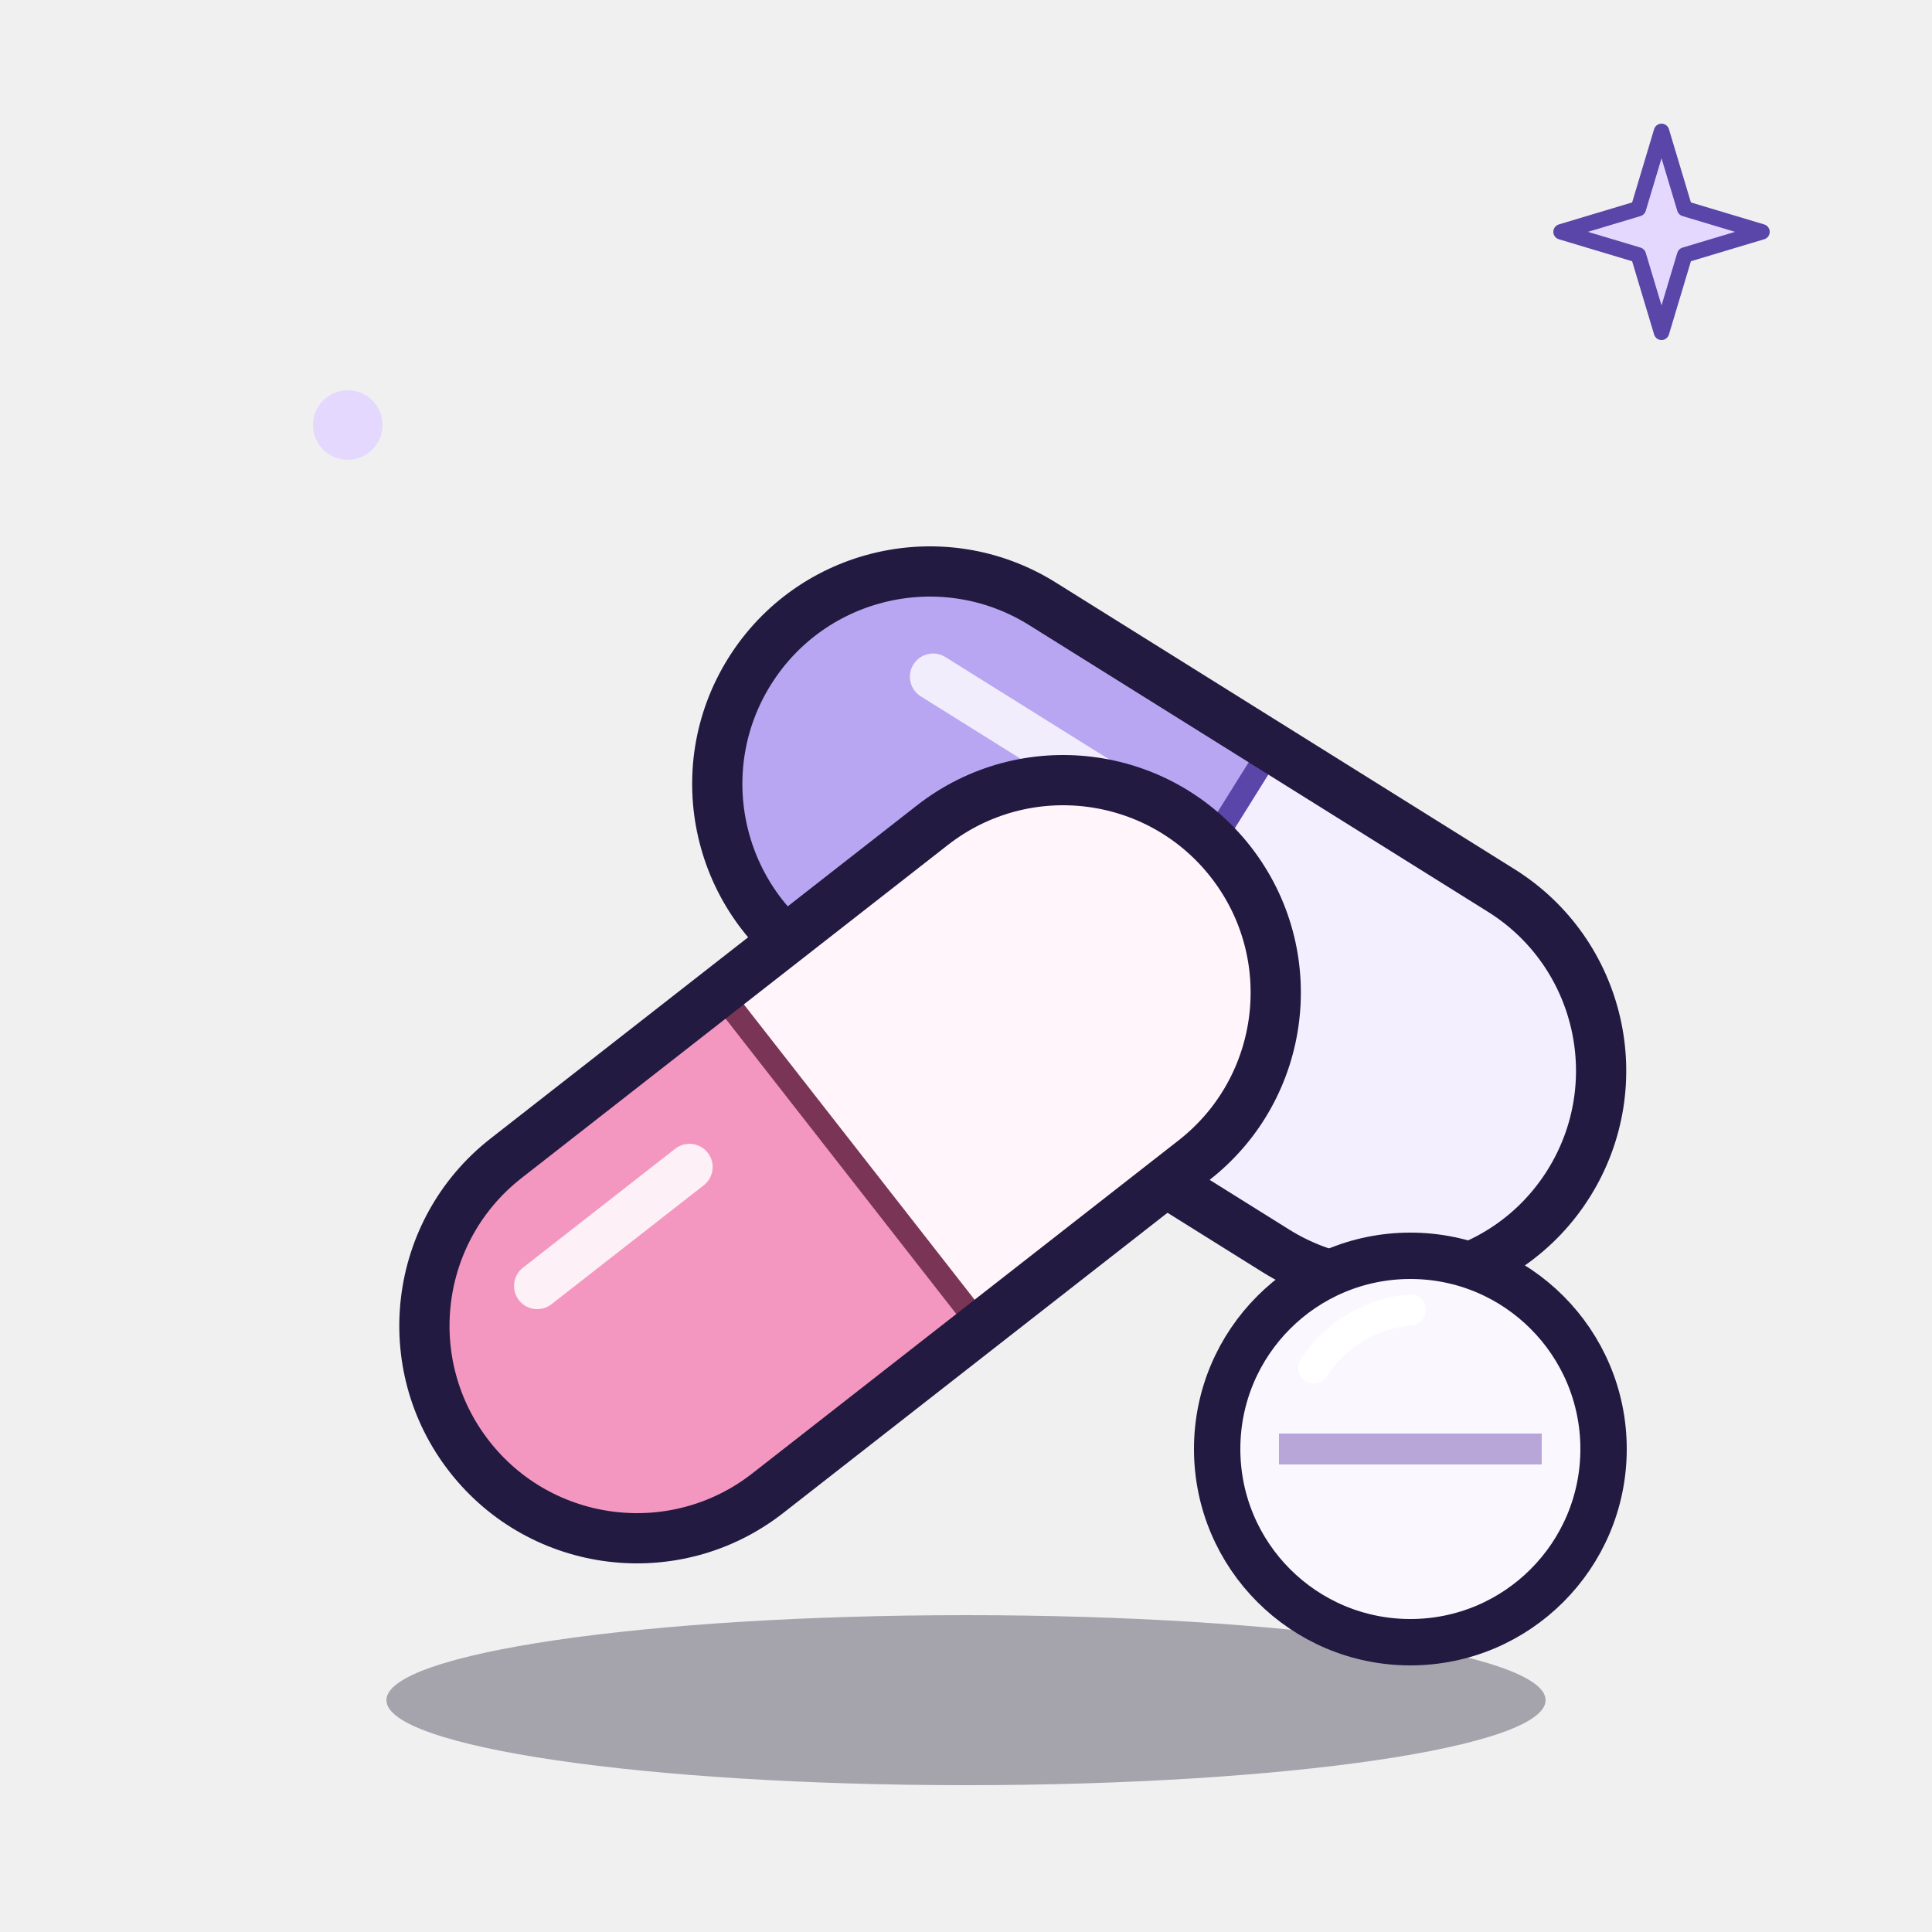
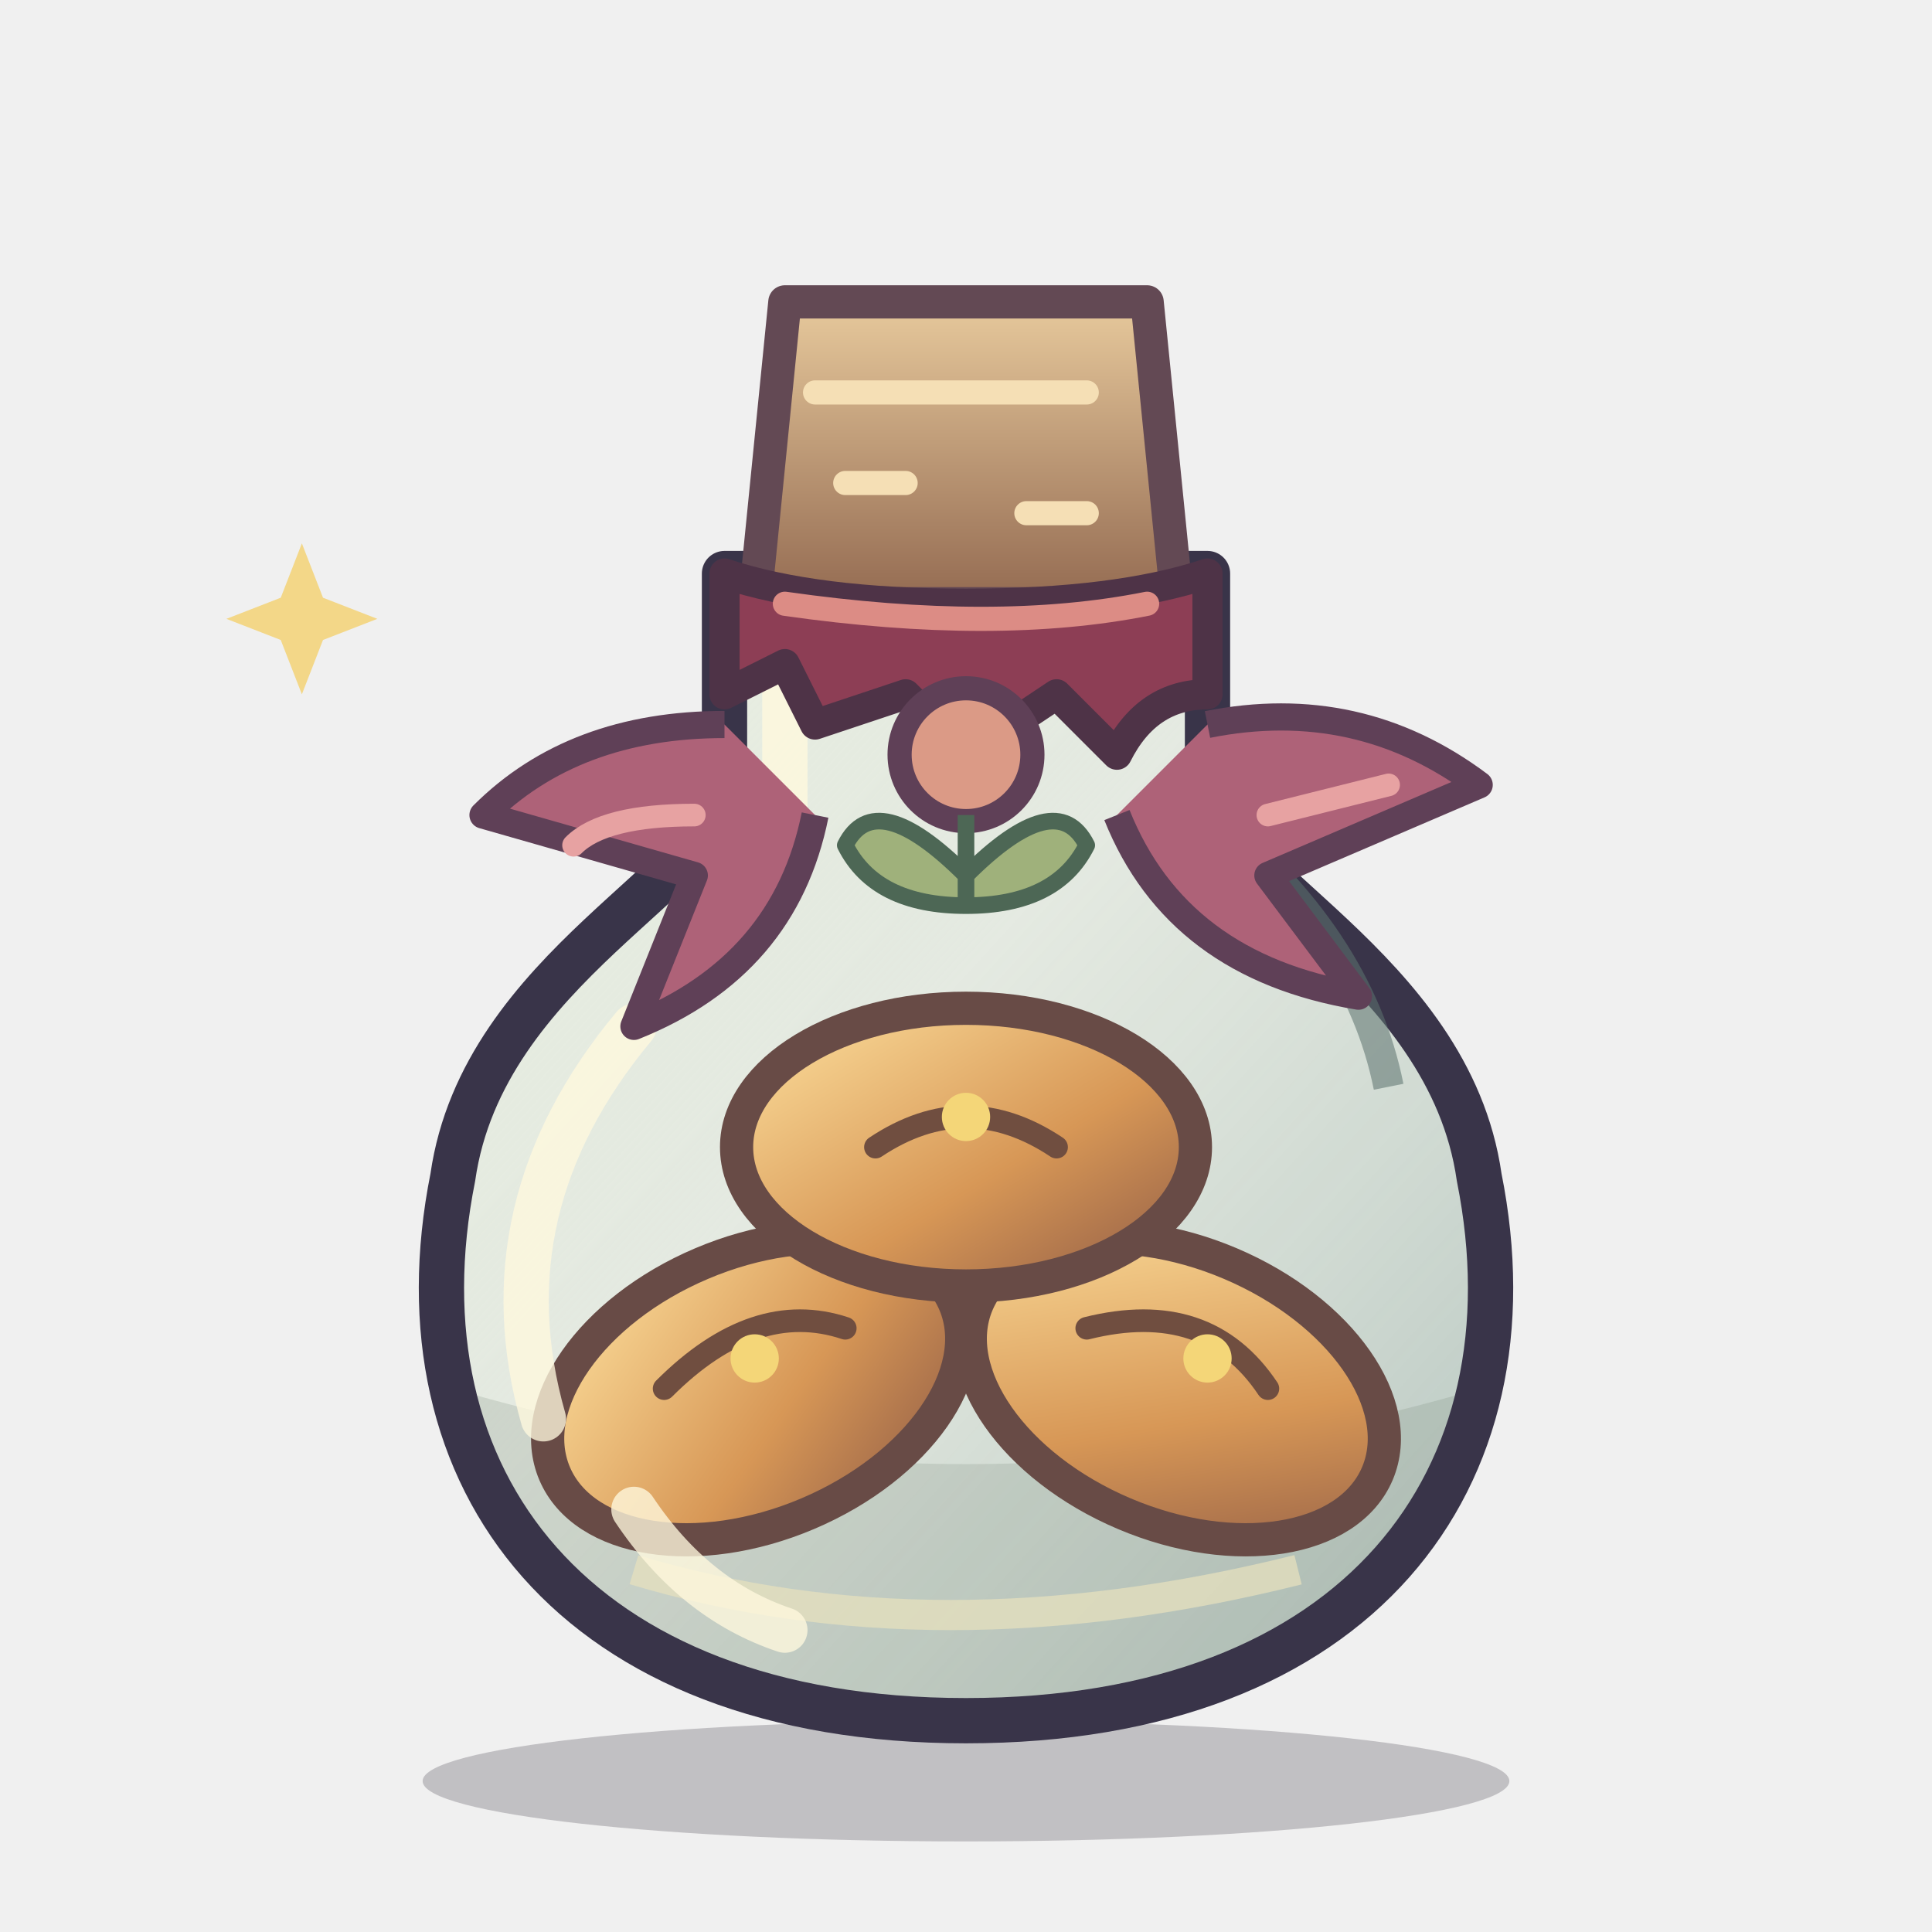
- <svg xmlns="http://www.w3.org/2000/svg" width="50" height="50" viewBox="0 0 50 50">
-   <ellipse cx="25" cy="44" rx="15" ry="2.2" fill="#1a1430" fill-opacity=".35" />
-   <g transform="rotate(32 30 24)">
-     <path d="M30 18.5H23A5.5 5.5 0 0 0 23 29.5H30Z" fill="#b9a6f2" />
-     <path d="M30 18.5H37A5.5 5.5 0 0 1 37 29.5H30Z" fill="#f4efff" />
-     <path d="M30 18.5v11" stroke="#5a45a8" stroke-width=".6" />
-     <rect x="17.5" y="18.5" width="25" height="11" rx="5.5" fill="none" stroke="#221a40" stroke-width="1.3" />
-     <path d="M21.6 21.6h6" stroke="#fff" stroke-opacity=".8" stroke-width="1.2" stroke-linecap="round" />
+ <svg xmlns="http://www.w3.org/2000/svg" width="100" height="100" viewBox="0 0 64 64">
+   <defs>
+     <linearGradient id="glass" x1="0" y1="0" x2="1" y2="1">
+       <stop stop-color="#eff5e3" stop-opacity=".8" />
+       <stop offset=".42" stop-color="#d1dfc9" stop-opacity=".38" />
+       <stop offset="1" stop-color="#91aaa2" stop-opacity=".64" />
+     </linearGradient>
+     <linearGradient id="cork" x1="0" y1="0" x2="0" y2="1">
+       <stop stop-color="#e7c99c" />
+       <stop offset="1" stop-color="#936a51" />
+     </linearGradient>
+     <linearGradient id="lozenge" x1="0" y1="0" x2="1" y2="1">
+       <stop stop-color="#ffe3a0" />
+       <stop offset=".58" stop-color="#d79756" />
+       <stop offset="1" stop-color="#8d5945" />
+     </linearGradient>
+     <clipPath id="jar">
+       <path d="M24 19h16v7c0 3 8 6 9 13 2 10-4 18-17 18S13 49 15 39c1-7 9-10 9-13z" />
+     </clipPath>
+   </defs>
+   <ellipse cx="32" cy="59" rx="18" ry="2" fill="#241d2b" opacity=".23" />
+   <path d="M24 19h16v7c0 3 8 6 9 13 2 10-4 18-17 18S13 49 15 39c1-7 9-10 9-13z" fill="url(#glass)" />
+   <g clip-path="url(#jar)">
+     <path d="M15 46q17 5 34 0v13H15z" fill="#697c68" opacity=".19" />
+     <g fill="url(#lozenge)" stroke="#684b46" stroke-width="1.1">
+       <path d="M32.2 46a7.2 4.5 0 1 1-14.4 0a7.2 4.5 0 1 1 14.4 0" transform="rotate(-23 25 46)" />
+       <path d="M46.2 46a7.2 4.5 0 1 1-14.4 0a7.2 4.5 0 1 1 14.4 0" transform="rotate(23 39 46)" />
+       <ellipse cx="32" cy="38" rx="7.6" ry="4.6" />
+     </g>
+     <g fill="none" stroke="#704e40" stroke-width=".75" stroke-linecap="round">
+       <path d="M22 46q3-3 6-2m8 0q4-1 6 2m-13-8q3-2 6 0" />
+     </g>
+     <g fill="#f4d678">
+       <circle cx="25" cy="45" r=".8" />
+       <circle cx="40" cy="45" r=".8" />
+       <circle cx="32" cy="37" r=".8" />
+     </g>
+     <path d="M21 52q10 3 22 0" fill="none" stroke="#e5e0bd" stroke-width="1" opacity=".75" />
  </g>
-   <g transform="rotate(-38 22 30)">
-     <path d="M22 24.5H15A5.5 5.5 0 0 0 15 35.5H22Z" fill="#f497c0" />
-     <path d="M22 24.5H29A5.5 5.5 0 0 1 29 35.5H22Z" fill="#fff5fa" />
-     <path d="M22 24.5v11" stroke="#7a3456" stroke-width=".6" />
-     <rect x="9.5" y="24.5" width="25" height="11" rx="5.5" fill="none" stroke="#221a40" stroke-width="1.3" />
-     <path d="M13.6 27.6h5" stroke="#fff" stroke-opacity=".85" stroke-width="1.2" stroke-linecap="round" />
-   </g>
-   <circle cx="36.5" cy="37.5" r="5" fill="#fbf7ff" stroke="#221a40" stroke-width="1.2" />
-   <path d="M33.1 37.5h6.8" stroke="#b9a6d8" stroke-width=".8" />
-   <path d="M34 35.4a3.3 3.3 0 0 1 2.5-1.5" stroke="#fff" stroke-width=".8" stroke-linecap="round" />
-   <path d="M43 3.4 L43.6 5.4 L45.6 6 L43.6 6.6 L43 8.6 L42.4 6.6 L40.4 6 L42.4 5.4 Z" fill="#e4d8ff" stroke="#5a45a8" stroke-width=".4" stroke-linejoin="round" />
-   <circle cx="9" cy="11" r=".9" fill="#e4d8ff" />
+   <path d="M24 19h16v7c0 3 8 6 9 13 2 10-4 18-17 18S13 49 15 39c1-7 9-10 9-13z" fill="none" stroke="#393449" stroke-width="1.5" stroke-linejoin="round" />
+   <path d="M21 34q-5 6-3 13m8-25v6m-5 22q2 3 5 4" fill="none" stroke="#fff8de" stroke-width="1.5" stroke-linecap="round" opacity=".78" />
+   <path d="M40 27q5 4 6 9" fill="none" stroke="#5c736e" stroke-width="1" opacity=".56" />
+   <path d="M26 10h12l1 10H25z" fill="url(#cork)" stroke="#634954" stroke-width="1.1" stroke-linejoin="round" />
+   <path d="M27 13h9m-8 3h2m4 1h2" fill="none" stroke="#f5dfb5" stroke-width=".8" stroke-linecap="round" />
+   <path d="M24 19q3 1 8 1t8-1v4q-2 0-3 2l-2-2-3 2-2-2-3 1-1-2-2 1z" fill="#8d3e55" stroke="#4e3347" stroke-width="1" stroke-linejoin="round" />
+   <path d="M26 20q7 1 12 0" fill="none" stroke="#dc8c85" stroke-width=".8" stroke-linecap="round" />
+   <path d="M24 24q-5 0-8 3l7 2-2 5q5-2 6-7m13-3q5-1 9 2l-7 3 3 4q-6-1-8-6" fill="#ae6278" stroke="#5f4057" stroke-width=".9" stroke-linejoin="round" />
+   <path d="M23 27q-3 0-4 1m23-1 4-1" fill="none" stroke="#e7a2a2" stroke-width=".75" stroke-linecap="round" />
+   <circle cx="32" cy="25" r="2.2" fill="#db9a86" stroke="#5f4057" stroke-width=".8" />
+   <path d="M32 27v3m0-1q-3-3-4-1 1 2 4 2m0-1q3-3 4-1-1 2-4 2" fill="#9fb17b" stroke="#4d6755" stroke-width=".55" stroke-linejoin="round" />
+   <path d="M10 18l.7 1.8 1.8.7-1.8.7L10 23l-.7-1.8-1.8-.7 1.8-.7z" fill="#f3d788" />
</svg>
